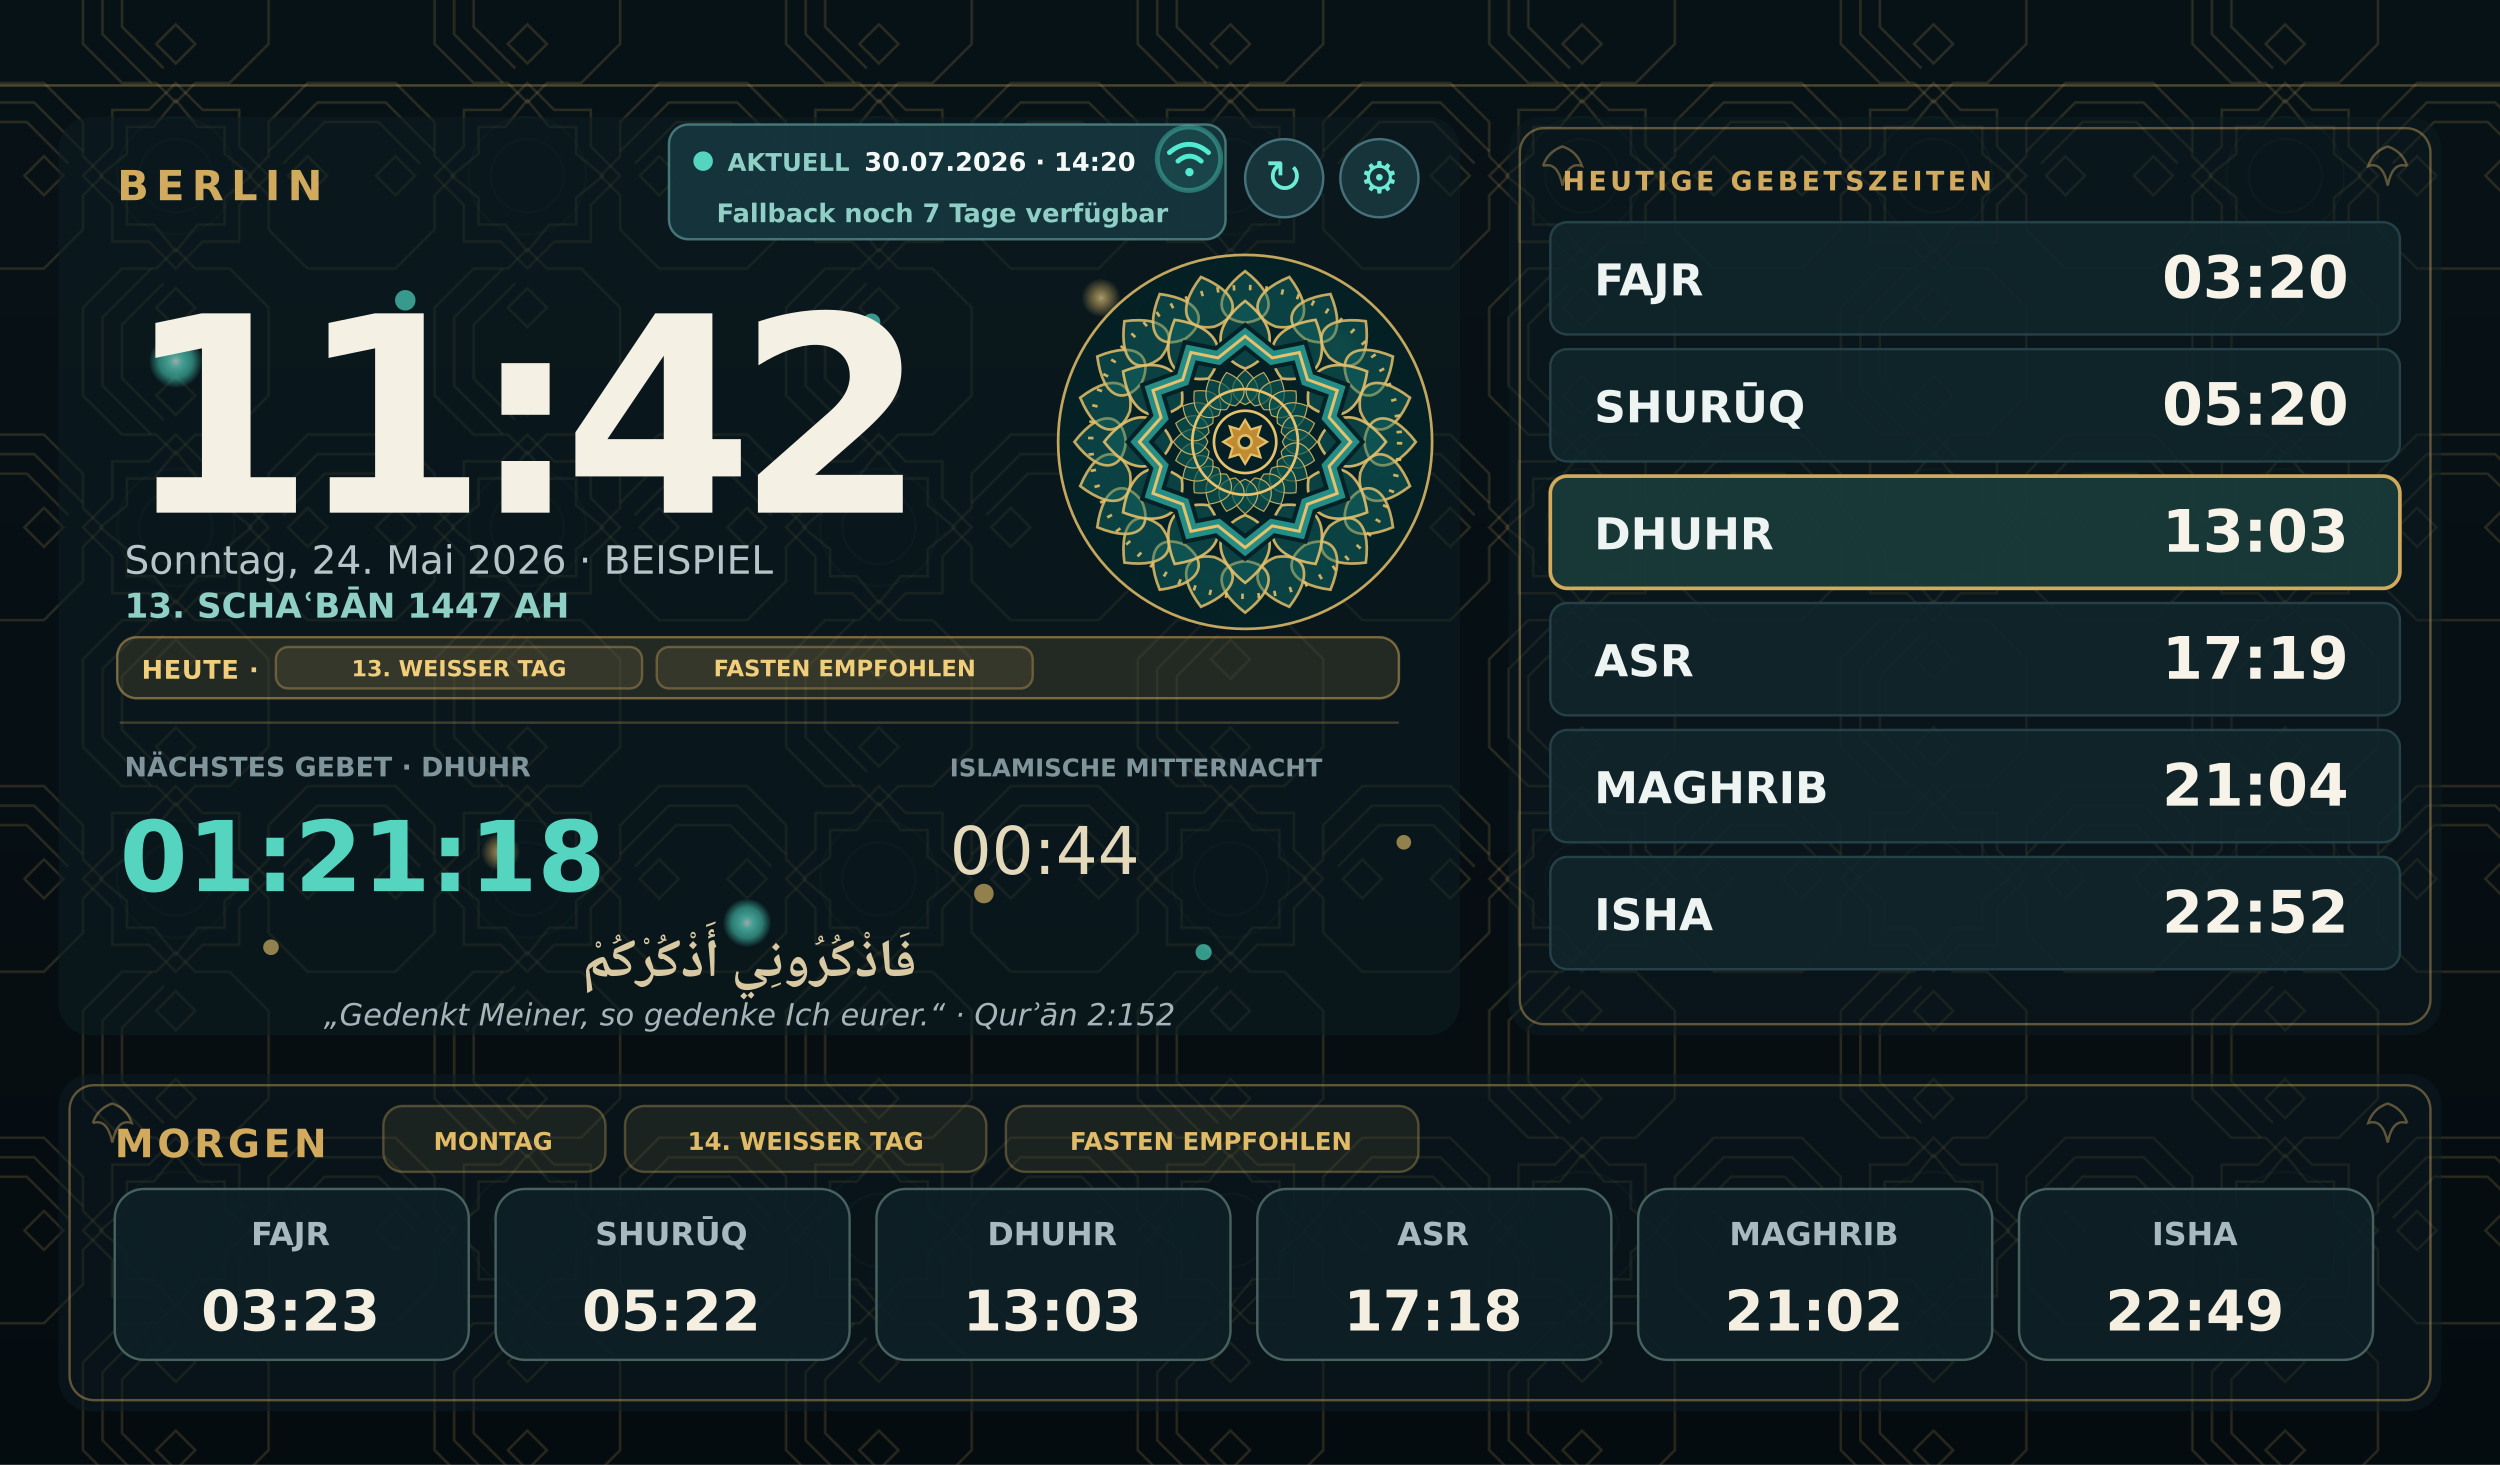
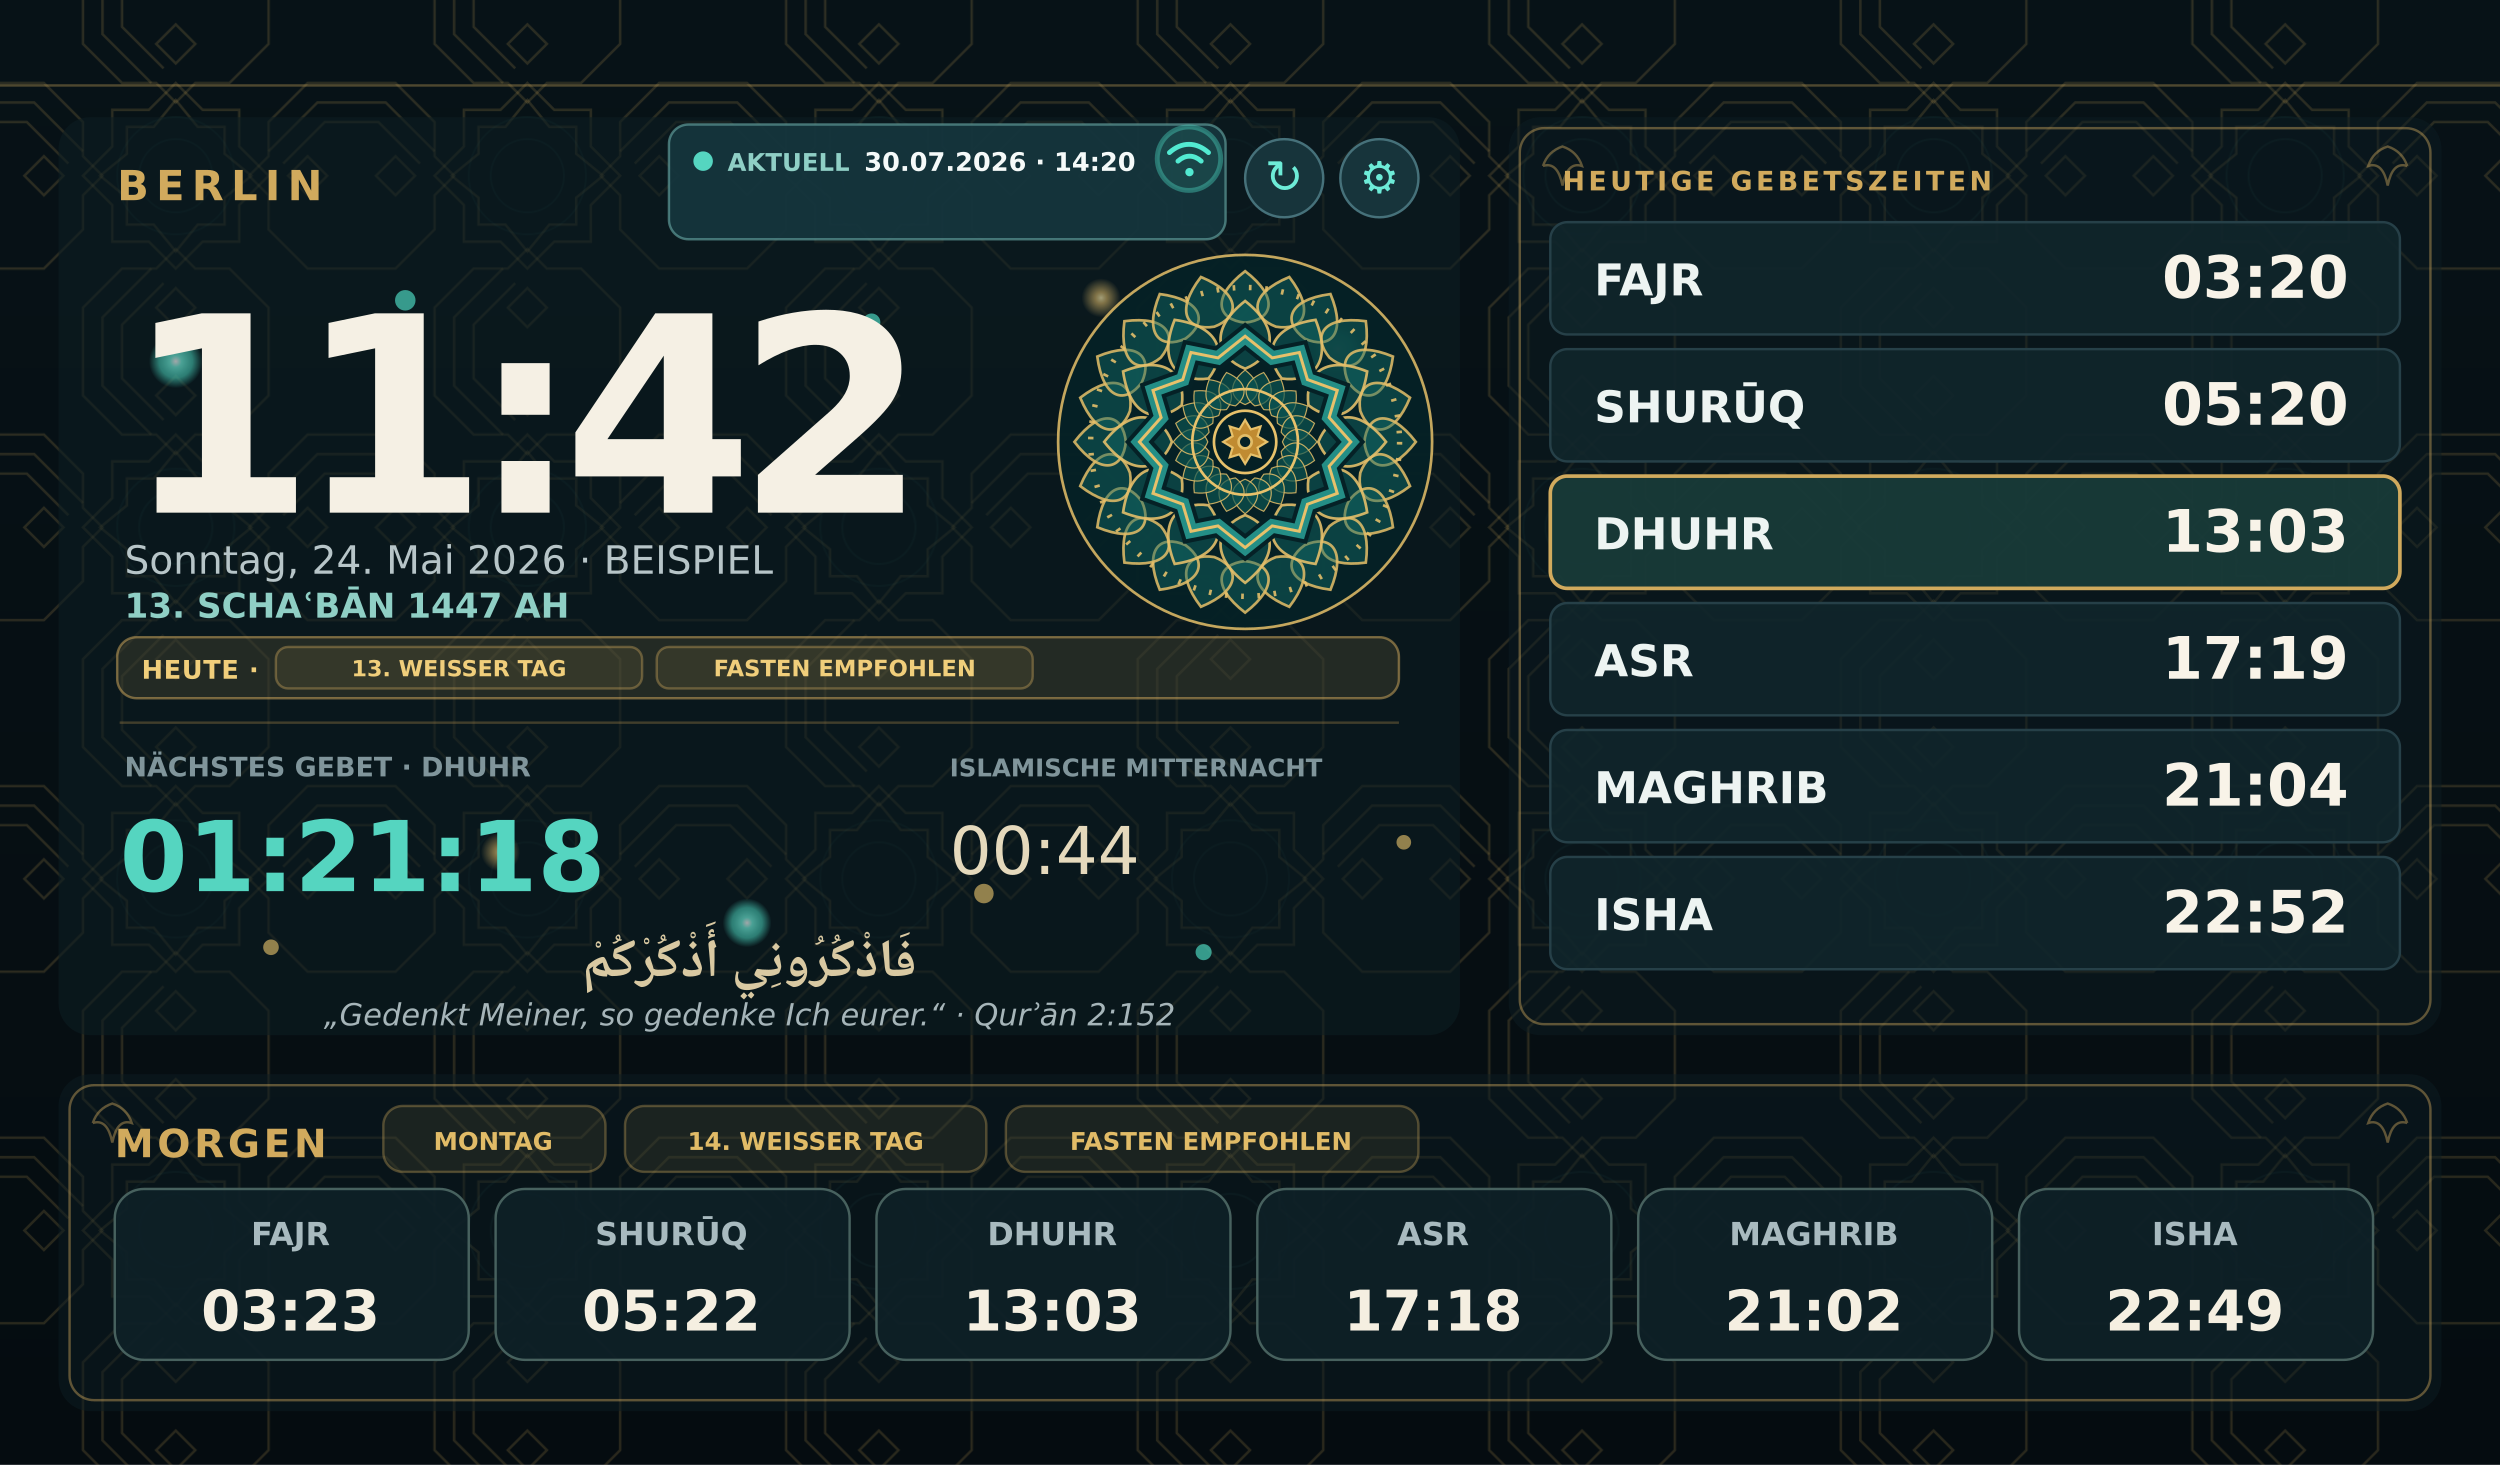
<svg xmlns="http://www.w3.org/2000/svg" width="1024" height="600" viewBox="0 0 1024 600">
  <defs>
    <style>
      .ring-outer { transform-origin: 0 0; animation: ring-cw 126s linear infinite; }
      .ring-middle { transform-origin: 0 0; animation: ring-ccw 148s linear infinite; }
      .ring-inner { transform-origin: 0 0; animation: ring-cw 109s linear infinite; }
      @keyframes ring-cw { to { transform: rotate(360deg); } }
      @keyframes ring-ccw { to { transform: rotate(-360deg); } }
    </style>
    <linearGradient id="bg" x2="0" y2="1">
      <stop stop-color="#071217" />
      <stop offset="1" stop-color="#050c10" />
    </linearGradient>
    <pattern id="arabesque" width="144" height="144" patternUnits="userSpaceOnUse">
      <g fill="none" stroke="#d3ad58" stroke-opacity=".17" stroke-width="1.05">
        <path d="M72 34 83 45 98 45 98 60 110 72 98 84 98 99 83 99 72 110 61 99 46 99 46 84 34 72 46 60 46 45 61 45Z" />
        <path d="M72 41 81 52 92 52 92 63 103 72 92 81 92 92 81 92 72 103 63 92 52 92 52 81 41 72 52 63 52 52 63 52Z" />
        <path d="M0 34H18L34 50V64L42 72 34 80V94L18 110H0M144 34H126L110 50V64L102 72 110 80V94L126 110H144" />
        <path d="M34 0V18L50 34H64L72 42 80 34H94L110 18V0M34 144V126L50 110H64L72 102 80 110H94L110 126V144" />
        <path d="M0 42H14L34 62M0 50H11L28 67M144 42H130L110 62M144 50H133L116 67M42 0V14L62 34M50 0V11L67 28M42 144V130L62 110M50 144V133L67 116" />
        <path d="M72 10 80 18 72 26 64 18ZM72 118 80 126 72 134 64 126ZM10 72 18 64 26 72 18 80ZM118 72 126 64 134 72 126 80Z" />
      </g>
      <g fill="none" stroke="#55d5c0" stroke-opacity=".065" stroke-width=".8">
        <circle cx="72" cy="72" r="24" />
        <circle cx="72" cy="72" r="15" />
      </g>
    </pattern>
    <path id="outerPetal" d="M0-44C10-45 13-53 0-63C-13-53-10-45 0-44Z" />
    <path id="lancet" d="M0-27C10-31 14-41 0-52C-14-41-10-31 0-27Z" />
    <clipPath id="mainCardClip">
      <rect x="24" y="48" width="574" height="376" rx="13" />
    </clipPath>
    <radialGradient id="turquoiseGlow">
      <stop stop-color="#ffffff" />
      <stop offset=".22" stop-color="#72f5df" />
      <stop offset=".62" stop-color="#52ead1" stop-opacity=".78" />
      <stop offset="1" stop-color="#52ead1" stop-opacity="0" />
    </radialGradient>
    <radialGradient id="goldGlow">
      <stop stop-color="#fff0b0" />
      <stop offset=".3" stop-color="#e7c16b" stop-opacity=".85" />
      <stop offset="1" stop-color="#e7c16b" stop-opacity="0" />
    </radialGradient>
  </defs>
  <rect width="1024" height="600" fill="url(#bg)" />
  <rect width="1024" height="600" fill="url(#arabesque)" />
  <line x1="0" y1="35" x2="1024" y2="35" stroke="#d1aa5d" stroke-opacity=".35" />
  <rect x="24" y="48" width="574" height="376" rx="13" fill="#0d1d22" fill-opacity=".60" />
  <g fill="#0d1d22" fill-opacity=".50" stroke="none">
    <rect x="618" y="48" width="382" height="376" rx="13" />
    <rect x="24" y="440" width="976" height="138" rx="13" />
  </g>
  <g fill="none" stroke="#d1aa5d" stroke-opacity=".43">
    <rect x="622.5" y="52.5" width="373" height="367" rx="10" />
    <rect x="28.5" y="444.5" width="967" height="129" rx="10" />
    <path d="M632 68q2-6 8-8q6 2 8 8q-6-2-8 8q-2-10-8-8M986 68q-2-6-8-8q-6 2-8 8q6-2 8 8q2-10 8-8M38 460q2-6 8-8q6 2 8 8q-6-2-8 8q-2-10-8-8M986 460q-2-6-8-8q-6 2-8 8q6-2 8 8q2-10 8-8" />
  </g>
  <g clip-path="url(#mainCardClip)" opacity=".62">
    <circle cx="72" cy="148" r="11" fill="url(#turquoiseGlow)">
      <animate attributeName="cy" values="148;132;148" dur="9s" repeatCount="indefinite" />
    </circle>
    <circle cx="111" cy="388" r="3.2" fill="#e7c16b">
      <animate attributeName="cy" values="388;369;388" dur="11s" repeatCount="indefinite" />
    </circle>
    <circle cx="166" cy="123" r="4.2" fill="#52ead1">
      <animate attributeName="cy" values="123;108;123" dur="8s" repeatCount="indefinite" />
    </circle>
    <circle cx="205" cy="349" r="8" fill="url(#goldGlow)">
      <animate attributeName="cy" values="349;331;349" dur="10s" repeatCount="indefinite" />
    </circle>
    <circle cx="261" cy="145" r="2.8" fill="#e7c16b">
      <animate attributeName="cy" values="145;130;145" dur="7.5s" repeatCount="indefinite" />
    </circle>
    <circle cx="306" cy="378" r="10" fill="url(#turquoiseGlow)">
      <animate attributeName="cy" values="378;357;378" dur="12s" repeatCount="indefinite" />
    </circle>
    <circle cx="357" cy="132" r="3.6" fill="#52ead1">
      <animate attributeName="cy" values="132;116;132" dur="9.5s" repeatCount="indefinite" />
    </circle>
    <circle cx="403" cy="366" r="4" fill="#e7c16b">
      <animate attributeName="cy" values="366;348;366" dur="8.5s" repeatCount="indefinite" />
    </circle>
    <circle cx="451" cy="122" r="8" fill="url(#goldGlow)">
      <animate attributeName="cy" values="122;106;122" dur="10.5s" repeatCount="indefinite" />
    </circle>
    <circle cx="493" cy="390" r="3.3" fill="#52ead1">
      <animate attributeName="cy" values="390;371;390" dur="9s" repeatCount="indefinite" />
    </circle>
    <circle cx="548" cy="143" r="10" fill="url(#turquoiseGlow)">
      <animate attributeName="cy" values="143;126;143" dur="11.5s" repeatCount="indefinite" />
    </circle>
    <circle cx="575" cy="345" r="3" fill="#e7c16b">
      <animate attributeName="cy" values="345;329;345" dur="8s" repeatCount="indefinite" />
    </circle>
  </g>
  <g font-family="DejaVu Sans, Arial, sans-serif">
    <text x="48" y="82" fill="#d1aa5d" font-size="17" font-weight="700" letter-spacing="3">BERLIN</text>
    <rect x="274" y="51" width="228" height="47" rx="8" fill="#15363d" fill-opacity=".92" stroke="#68a8a4" stroke-opacity=".62" />
    <circle cx="288" cy="66" r="4" fill="#55d5c0" />
    <text x="298" y="70" fill="#8fcfc5" font-size="10" font-weight="700">AKTUELL</text>
    <text x="354" y="70" fill="#f5faf9" font-size="10.5" font-weight="650">30.07.2026 · 14:20</text>
-     <text x="386" y="91" text-anchor="middle" fill="#8fcfc5" font-size="10.5" font-weight="700">Fallback noch 7 Tage verfügbar</text>
    <g transform="translate(476 54)" fill="none" stroke="#52ead1" stroke-width="2" stroke-linecap="round">
      <rect x="-2" y="-2" width="26" height="26" rx="13" fill="#52ead1" fill-opacity=".10" stroke="#52ead1" stroke-opacity=".36" />
      <path d="M3 8.5c5-4.5 11-4.5 16 0M6.5 12c3-2.7 6.5-2.7 9.5 0" />
      <circle cx="11.2" cy="16.5" r="1.7" fill="#52ead1" stroke="none" />
    </g>
    <rect x="510" y="57" width="32" height="32" rx="16" fill="#17343b" stroke="#46717a" />
    <text x="526" y="79" text-anchor="middle" fill="#6debd7" font-size="19">↻</text>
    <rect x="549" y="57" width="32" height="32" rx="16" fill="#17343b" stroke="#46717a" />
    <text x="565" y="79" text-anchor="middle" fill="#6debd7" font-size="18">⚙</text>
    <text x="51" y="210" fill="#f5f0e4" font-size="112" font-weight="700" letter-spacing="-7">11:42</text>
    <g transform="translate(510 181) scale(1.11)" fill="none">
      <circle r="69" fill="#052126" fill-opacity=".91" stroke="#e2bd68" stroke-opacity=".86" />
      <g class="ring-outer">
        <g fill="#146c67" fill-opacity=".44" stroke="#e2bd68" stroke-opacity=".86">
          <use href="#outerPetal" />
          <use href="#outerPetal" transform="rotate(15)" />
          <use href="#outerPetal" transform="rotate(30)" />
          <use href="#outerPetal" transform="rotate(45)" />
          <use href="#outerPetal" transform="rotate(60)" />
          <use href="#outerPetal" transform="rotate(75)" />
          <use href="#outerPetal" transform="rotate(90)" />
          <use href="#outerPetal" transform="rotate(105)" />
          <use href="#outerPetal" transform="rotate(120)" />
          <use href="#outerPetal" transform="rotate(135)" />
          <use href="#outerPetal" transform="rotate(150)" />
          <use href="#outerPetal" transform="rotate(165)" />
          <use href="#outerPetal" transform="rotate(180)" />
          <use href="#outerPetal" transform="rotate(195)" />
          <use href="#outerPetal" transform="rotate(210)" />
          <use href="#outerPetal" transform="rotate(225)" />
          <use href="#outerPetal" transform="rotate(240)" />
          <use href="#outerPetal" transform="rotate(255)" />
          <use href="#outerPetal" transform="rotate(270)" />
          <use href="#outerPetal" transform="rotate(285)" />
          <use href="#outerPetal" transform="rotate(300)" />
          <use href="#outerPetal" transform="rotate(315)" />
          <use href="#outerPetal" transform="rotate(330)" />
          <use href="#outerPetal" transform="rotate(345)" />
        </g>
        <circle r="57" stroke="#e7c16b" stroke-opacity=".88" stroke-dasharray="1 5" stroke-width="2" />
      </g>
      <g class="ring-middle">
        <g fill="#146c67" fill-opacity=".44" stroke="#e7c16b" stroke-opacity=".88">
          <use href="#lancet" />
          <use href="#lancet" transform="rotate(30)" />
          <use href="#lancet" transform="rotate(60)" />
          <use href="#lancet" transform="rotate(90)" />
          <use href="#lancet" transform="rotate(120)" />
          <use href="#lancet" transform="rotate(150)" />
          <use href="#lancet" transform="rotate(180)" />
          <use href="#lancet" transform="rotate(210)" />
          <use href="#lancet" transform="rotate(240)" />
          <use href="#lancet" transform="rotate(270)" />
          <use href="#lancet" transform="rotate(300)" />
          <use href="#lancet" transform="rotate(330)" />
        </g>
        <path d="M0-39 10-31 20-33 23-23 34-19 31-9 39 0 31 9 34 19 23 23 20 33 10 31 0 39-10 31-20 33-23 23-34 19-31 9-39 0-31-9-34-19-23-23-20-33-10-31Z" stroke="#052126" stroke-width="8" />
        <path d="M0-39 10-31 20-33 23-23 34-19 31-9 39 0 31 9 34 19 23 23 20 33 10 31 0 39-10 31-20 33-23 23-34 19-31 9-39 0-31-9-34-19-23-23-20-33-10-31Z" stroke="#248e86" stroke-width="5" />
        <path d="M0-39 10-31 20-33 23-23 34-19 31-9 39 0 31 9 34 19 23 23 20 33 10 31 0 39-10 31-20 33-23 23-34 19-31 9-39 0-31-9-34-19-23-23-20-33-10-31Z" stroke="#e7c16b" stroke-width="1.1" />
      </g>
      <g class="ring-inner">
        <g fill="#0d5552" fill-opacity=".67" stroke="#e2bd68" stroke-opacity=".86" stroke-width=".85">
          <use href="#lancet" transform="scale(.51)" />
          <use href="#lancet" transform="rotate(15) scale(.51)" />
          <use href="#lancet" transform="rotate(30) scale(.51)" />
          <use href="#lancet" transform="rotate(45) scale(.51)" />
          <use href="#lancet" transform="rotate(60) scale(.51)" />
          <use href="#lancet" transform="rotate(75) scale(.51)" />
          <use href="#lancet" transform="rotate(90) scale(.51)" />
          <use href="#lancet" transform="rotate(105) scale(.51)" />
          <use href="#lancet" transform="rotate(120) scale(.51)" />
          <use href="#lancet" transform="rotate(135) scale(.51)" />
          <use href="#lancet" transform="rotate(150) scale(.51)" />
          <use href="#lancet" transform="rotate(165) scale(.51)" />
          <use href="#lancet" transform="rotate(180) scale(.51)" />
          <use href="#lancet" transform="rotate(195) scale(.51)" />
          <use href="#lancet" transform="rotate(210) scale(.51)" />
          <use href="#lancet" transform="rotate(225) scale(.51)" />
          <use href="#lancet" transform="rotate(240) scale(.51)" />
          <use href="#lancet" transform="rotate(255) scale(.51)" />
          <use href="#lancet" transform="rotate(270) scale(.51)" />
          <use href="#lancet" transform="rotate(285) scale(.51)" />
          <use href="#lancet" transform="rotate(300) scale(.51)" />
          <use href="#lancet" transform="rotate(315) scale(.51)" />
          <use href="#lancet" transform="rotate(330) scale(.51)" />
          <use href="#lancet" transform="rotate(345) scale(.51)" />
        </g>
        <circle r="19.5" stroke="#e7c16b" />
        <circle r="11.5" stroke="#e7c16b" />
        <path d="M0-8.1 2.1-4.6 5.7-5.7 4.6-2.1 8.1 0 4.6 2.1 5.7 5.7 2.1 4.6 0 8.1-2.1 4.6-5.7 5.7-4.6 2.1-8.1 0-4.6-2.1-5.7-5.7-2.1-4.6Z" fill="#c08b31" stroke="#e7c16b" stroke-width=".8" />
        <circle r="2.4" fill="#052126" stroke="#e2bd68" />
      </g>
    </g>
    <text x="51" y="235" fill="#b7c5c8" font-size="16">Sonntag, 24. Mai 2026 · BEISPIEL</text>
    <text x="51" y="253" fill="#8fcfc5" font-size="14" font-weight="600">13. SCHAʿBĀN 1447 AH</text>
    <rect x="48" y="261" width="525" height="25" rx="8" fill="#d1aa5d" fill-opacity=".13" stroke="#d1aa5d" stroke-opacity=".52" />
    <text x="58" y="278" fill="#f0ce7b" font-size="10.5" font-weight="800" letter-spacing=".25">HEUTE ·</text>
    <rect x="113" y="265" width="150" height="17" rx="5" fill="#d1aa5d" fill-opacity=".10" stroke="#d1aa5d" stroke-opacity=".38" />
    <text x="188" y="277" text-anchor="middle" fill="#f0ce7b" font-size="9.1" font-weight="800">13. WEISSER TAG</text>
    <rect x="269" y="265" width="154" height="17" rx="5" fill="#d1aa5d" fill-opacity=".10" stroke="#d1aa5d" stroke-opacity=".38" />
    <text x="346" y="277" text-anchor="middle" fill="#f0ce7b" font-size="9.3" font-weight="800">FASTEN EMPFOHLEN</text>
    <line x1="49" y1="296" x2="573" y2="296" stroke="#a88748" stroke-opacity=".35" />
    <text x="51" y="318" fill="#80959b" font-size="11" font-weight="700">NÄCHSTES GEBET · DHUHR</text>
    <text x="49" y="365" fill="#55d5c0" font-size="40" font-weight="700">01:21:18</text>
    <text x="389" y="318" fill="#80959b" font-size="10" font-weight="700">ISLAMISCHE MITTERNACHT</text>
    <text x="389" y="358" fill="#e5d9bc" font-size="27">00:44</text>
    <text x="307" y="400" text-anchor="middle" direction="rtl" fill="#d9c9a2" font-family="Noto Naskh Arabic, serif" font-size="22" font-weight="600">فَاذْكُرُونِي أَذْكُرْكُمْ</text>
    <text x="307" y="420" text-anchor="middle" fill="#a6b5b9" font-size="12.5" font-weight="500" font-style="italic">„Gedenkt Meiner, so gedenke Ich eurer.“ · Qurʾān 2:152</text>
    <text x="640" y="78" fill="#d1aa5d" font-size="11" font-weight="700" letter-spacing="1.4">HEUTIGE GEBETSZEITEN</text>
    <g font-size="18" font-weight="600">
      <g fill="#10262c" fill-opacity=".88" stroke="#264048">
        <rect x="635" y="91" width="348" height="46" rx="7" />
        <rect x="635" y="143" width="348" height="46" rx="7" />
        <rect x="635" y="247" width="348" height="46" rx="7" />
        <rect x="635" y="299" width="348" height="46" rx="7" />
        <rect x="635" y="351" width="348" height="46" rx="7" />
      </g>
      <rect x="635" y="195" width="348" height="46" rx="7" fill="#183b39" fill-opacity=".92" stroke="#d1aa5d" stroke-width="1.5" />
      <g fill="#edf4f2">
        <text x="653" y="121">FAJR</text>
        <text x="653" y="173">SHURŪQ</text>
        <text x="653" y="225">DHUHR</text>
        <text x="653" y="277">ASR</text>
        <text x="653" y="329">MAGHRIB</text>
        <text x="653" y="381">ISHA</text>
      </g>
      <g fill="#f8f3e8" font-size="24" font-weight="700" text-anchor="end">
        <text x="962" y="122">03:20</text>
        <text x="962" y="174">05:20</text>
        <text x="962" y="226">13:03</text>
        <text x="962" y="278">17:19</text>
        <text x="962" y="330">21:04</text>
        <text x="962" y="382">22:52</text>
      </g>
    </g>
    <text x="47" y="474" fill="#d1aa5d" font-size="16" font-weight="800" letter-spacing="1.5">MORGEN</text>
    <rect x="157" y="453" width="91" height="27" rx="8" fill="#d1aa5d" fill-opacity=".10" stroke="#d1aa5d" stroke-opacity=".34" />
    <text x="202" y="471" text-anchor="middle" fill="#e1bb67" font-size="10" font-weight="800">MONTAG</text>
    <rect x="256" y="453" width="148" height="27" rx="8" fill="#d1aa5d" fill-opacity=".10" stroke="#d1aa5d" stroke-opacity=".34" />
    <text x="330" y="471" text-anchor="middle" fill="#e1bb67" font-size="10" font-weight="800">14. WEISSER TAG</text>
    <rect x="412" y="453" width="169" height="27" rx="8" fill="#d1aa5d" fill-opacity=".10" stroke="#d1aa5d" stroke-opacity=".34" />
    <text x="496" y="471" text-anchor="middle" fill="#e1bb67" font-size="10" font-weight="800">FASTEN EMPFOHLEN</text>
    <g text-anchor="middle">
      <g fill="#0e2127" fill-opacity=".9" stroke="#47615e">
        <rect x="47" y="487" width="145" height="70" rx="12" />
        <rect x="203" y="487" width="145" height="70" rx="12" />
        <rect x="359" y="487" width="145" height="70" rx="12" />
        <rect x="515" y="487" width="145" height="70" rx="12" />
        <rect x="671" y="487" width="145" height="70" rx="12" />
        <rect x="827" y="487" width="145" height="70" rx="12" />
      </g>
      <g fill="#a8babf" font-size="13" font-weight="800">
        <text x="119" y="510">FAJR</text>
        <text x="275" y="510">SHURŪQ</text>
        <text x="431" y="510">DHUHR</text>
        <text x="587" y="510">ASR</text>
        <text x="743" y="510">MAGHRIB</text>
        <text x="899" y="510">ISHA</text>
      </g>
      <g fill="#f5efe1" font-size="23" font-weight="800">
        <text x="119" y="545">03:23</text>
        <text x="275" y="545">05:22</text>
        <text x="431" y="545">13:03</text>
        <text x="587" y="545">17:18</text>
        <text x="743" y="545">21:02</text>
        <text x="899" y="545">22:49</text>
      </g>
    </g>
  </g>
</svg>
